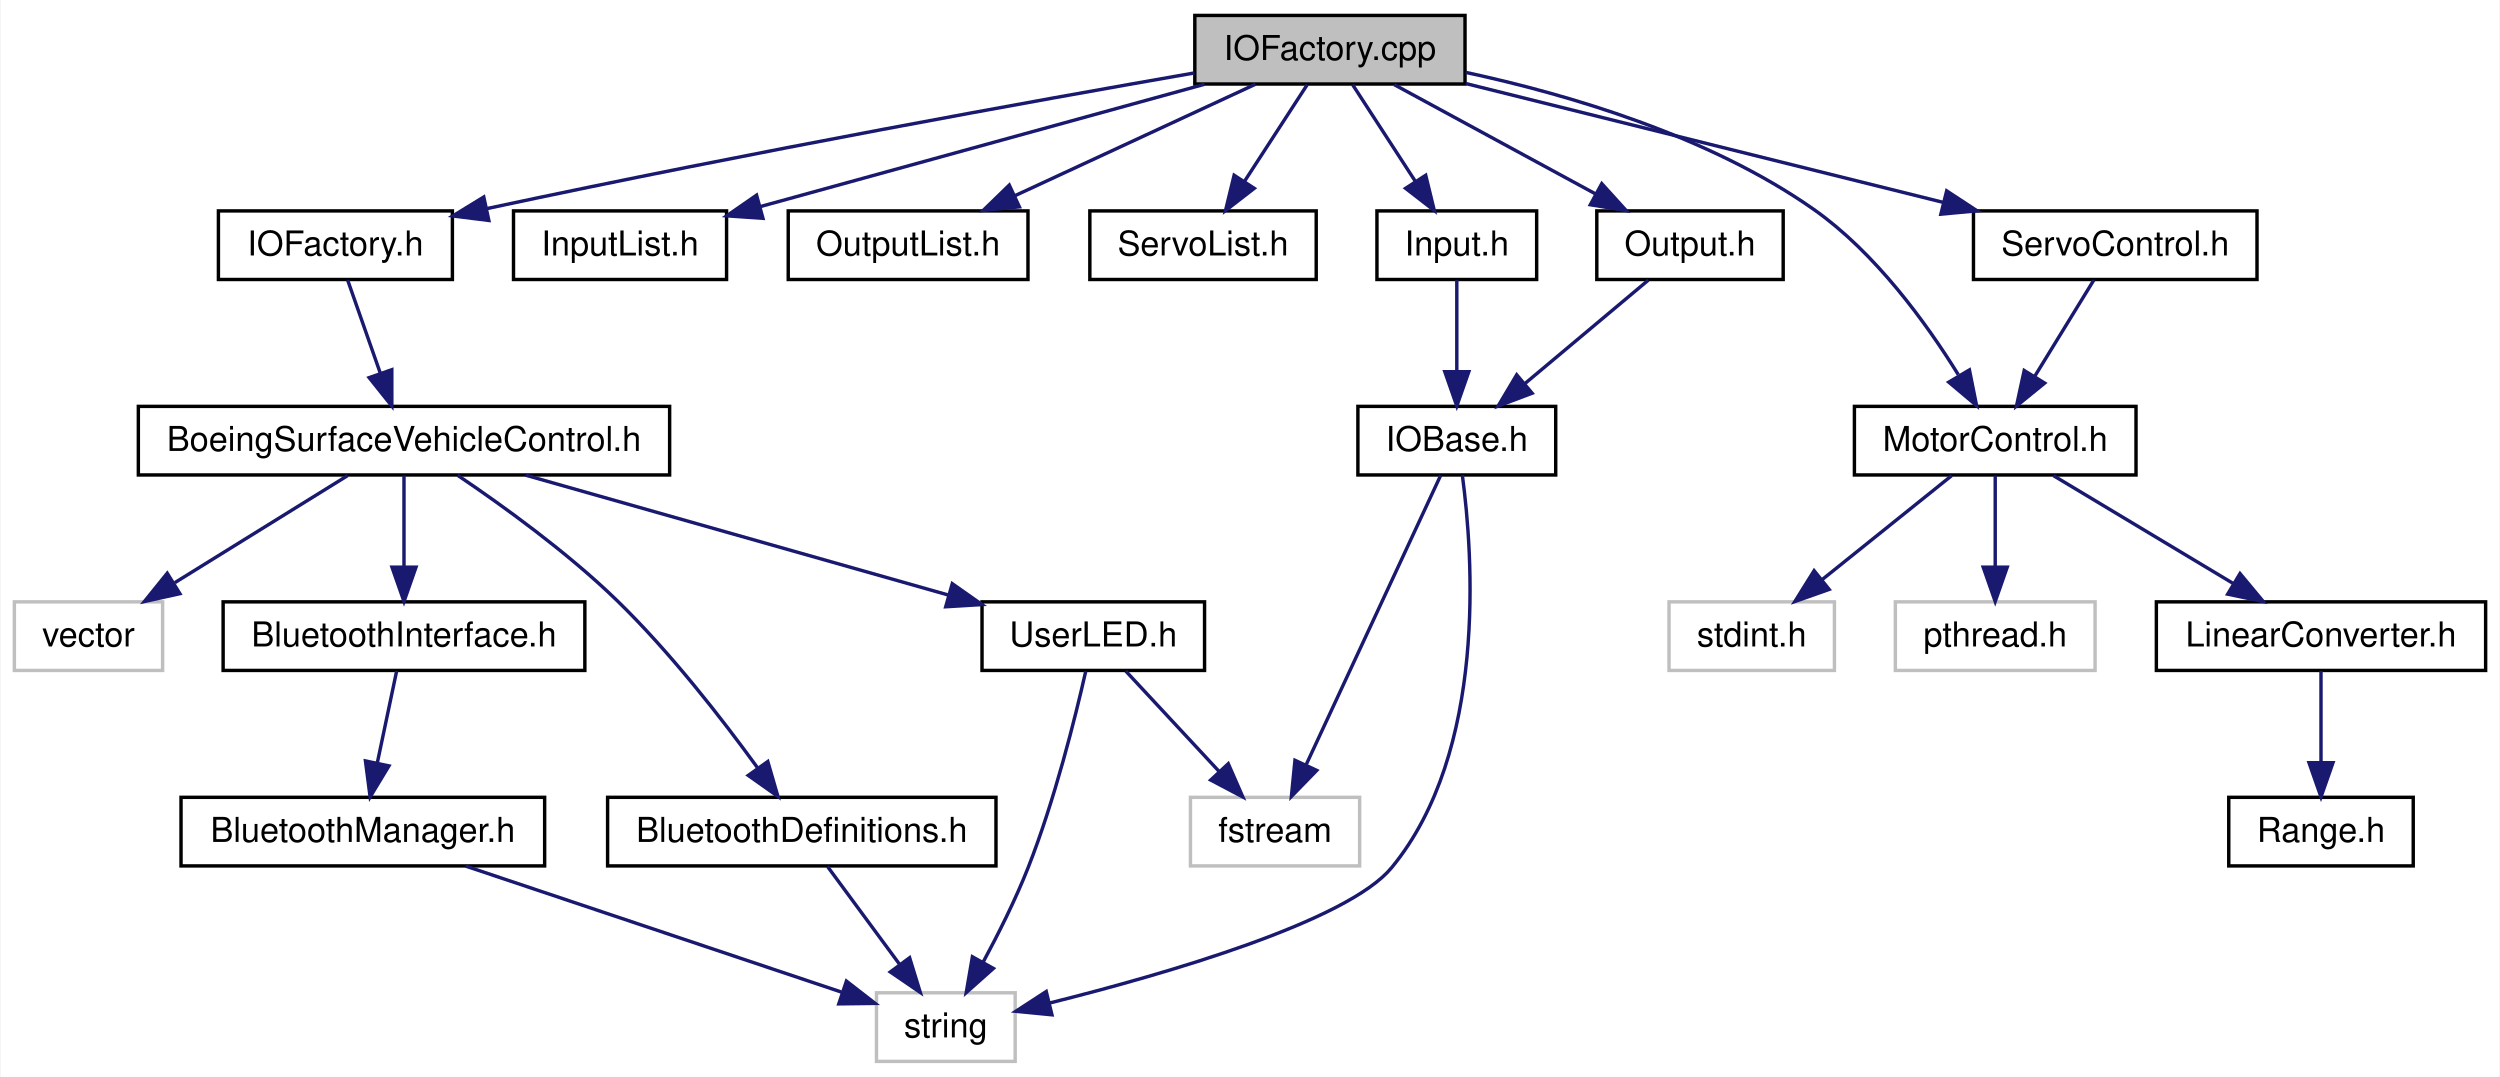
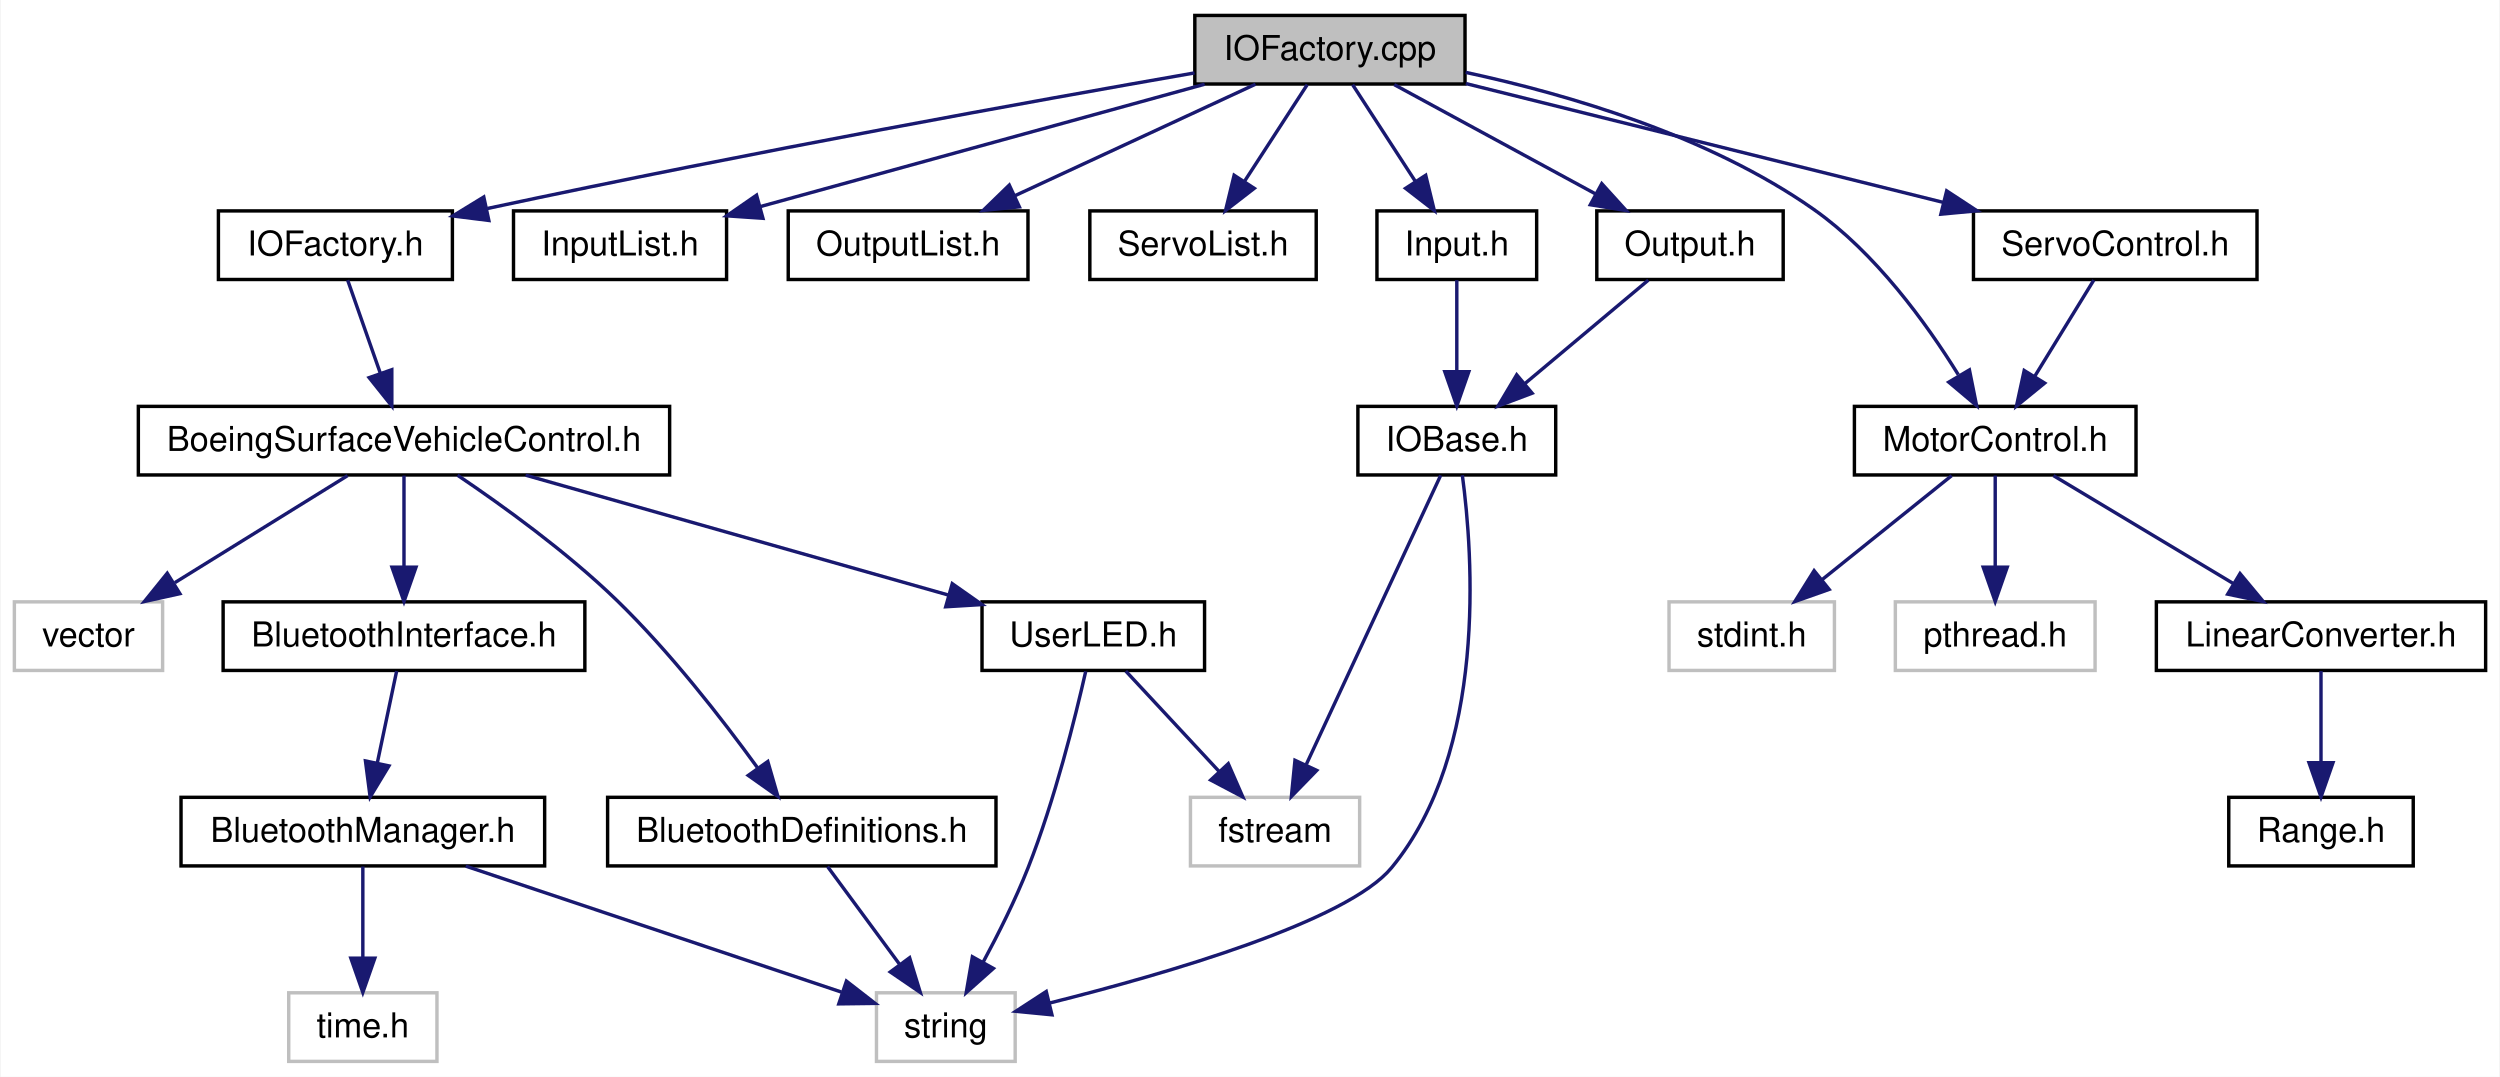
<svg xmlns="http://www.w3.org/2000/svg" xmlns:xlink="http://www.w3.org/1999/xlink" width="729pt" height="314pt" viewBox="0.00 0.00 728.62 314.00">
  <g id="graph0" class="graph" transform="scale(1 1) rotate(0) translate(4 310)">
    <polygon fill="#ffffff" stroke="transparent" points="-4,4 -4,-310 724.62,-310 724.62,4 -4,4" />
    <g id="node1" class="node">
      <polygon fill="#bfbfbf" stroke="#000000" points="344.218,-285.5 344.218,-305.5 423.008,-305.5 423.008,-285.5 344.218,-285.5" />
      <text text-anchor="middle" x="383.613" y="-292.5" font-family="Helvetica,sans-Serif" font-size="10.00" fill="#000000">IOFactory.cpp</text>
    </g>
    <g id="node2" class="node">
      <g id="a_node2">
        <a xlink:href="IOFactory_8h.html" target="_top" xlink:title="IOFactory.h">
          <polygon fill="#ffffff" stroke="#000000" points="59.498,-228.5 59.498,-248.5 127.728,-248.5 127.728,-228.5 59.498,-228.5" />
          <text text-anchor="middle" x="93.613" y="-235.5" font-family="Helvetica,sans-Serif" font-size="10.00" fill="#000000">IOFactory.h</text>
        </a>
      </g>
    </g>
    <g id="edge1" class="edge">
      <path fill="none" stroke="#191970" d="M344.126,-288.737C297.257,-280.562 216.515,-266.014 137.913,-249.202" />
      <polygon fill="#191970" stroke="#191970" points="138.355,-245.717 127.843,-247.033 136.881,-252.56 138.355,-245.717" />
    </g>
-     <g id="node11" class="node">
-       <g id="a_node11">
+     <g id="node12" class="node">
+       <g id="a_node12">
        <a xlink:href="InputList_8h.html" target="_top" xlink:title="InputList.h">
          <polygon fill="#ffffff" stroke="#000000" points="145.548,-228.5 145.548,-248.5 207.678,-248.5 207.678,-228.5 145.548,-228.5" />
          <text text-anchor="middle" x="176.613" y="-235.5" font-family="Helvetica,sans-Serif" font-size="10.00" fill="#000000">InputList.h</text>
        </a>
      </g>
    </g>
-     <g id="edge12" class="edge">
+     <g id="edge13" class="edge">
      <path fill="none" stroke="#191970" d="M347.082,-285.441C310.75,-275.436 255.125,-260.119 217.377,-249.725" />
      <polygon fill="#191970" stroke="#191970" points="218.283,-246.344 207.712,-247.064 216.424,-253.093 218.283,-246.344" />
    </g>
-     <g id="node12" class="node">
-       <g id="a_node12">
+     <g id="node13" class="node">
+       <g id="a_node13">
        <a xlink:href="OutputList_8h.html" target="_top" xlink:title="OutputList.h">
          <polygon fill="#ffffff" stroke="#000000" points="225.659,-228.5 225.659,-248.5 295.567,-248.5 295.567,-228.5 225.659,-228.5" />
          <text text-anchor="middle" x="260.613" y="-235.5" font-family="Helvetica,sans-Serif" font-size="10.00" fill="#000000">OutputList.h</text>
        </a>
      </g>
    </g>
-     <g id="edge13" class="edge">
+     <g id="edge14" class="edge">
      <path fill="none" stroke="#191970" d="M361.906,-285.441C342.442,-276.421 313.657,-263.081 291.742,-252.925" />
      <polygon fill="#191970" stroke="#191970" points="293.061,-249.679 282.517,-248.65 290.118,-256.031 293.061,-249.679" />
    </g>
-     <g id="node13" class="node">
-       <g id="a_node13">
+     <g id="node14" class="node">
+       <g id="a_node14">
        <a xlink:href="ServoList_8h.html" target="_top" xlink:title="ServoList.h">
          <polygon fill="#ffffff" stroke="#000000" points="313.608,-228.5 313.608,-248.5 379.618,-248.5 379.618,-228.5 313.608,-228.5" />
          <text text-anchor="middle" x="346.613" y="-235.5" font-family="Helvetica,sans-Serif" font-size="10.00" fill="#000000">ServoList.h</text>
        </a>
      </g>
    </g>
-     <g id="edge14" class="edge">
+     <g id="edge15" class="edge">
      <path fill="none" stroke="#191970" d="M376.998,-285.31C371.947,-277.528 364.846,-266.589 358.779,-257.242" />
      <polygon fill="#191970" stroke="#191970" points="361.551,-255.084 353.171,-248.602 355.68,-258.896 361.551,-255.084" />
    </g>
-     <g id="node14" class="node">
-       <g id="a_node14">
+     <g id="node15" class="node">
+       <g id="a_node15">
        <a xlink:href="Input_8h.html" target="_top" xlink:title="Input.h">
          <polygon fill="#ffffff" stroke="#000000" points="397.327,-228.5 397.327,-248.5 443.899,-248.5 443.899,-228.5 397.327,-228.5" />
          <text text-anchor="middle" x="420.613" y="-235.5" font-family="Helvetica,sans-Serif" font-size="10.00" fill="#000000">Input.h</text>
        </a>
      </g>
    </g>
-     <g id="edge15" class="edge">
+     <g id="edge16" class="edge">
      <path fill="none" stroke="#191970" d="M390.228,-285.31C395.279,-277.528 402.38,-266.589 408.447,-257.242" />
      <polygon fill="#191970" stroke="#191970" points="411.546,-258.896 414.055,-248.602 405.675,-255.084 411.546,-258.896" />
    </g>
-     <g id="node16" class="node">
-       <g id="a_node16">
+     <g id="node17" class="node">
+       <g id="a_node17">
        <a xlink:href="Output_8h.html" target="_top" xlink:title="Output.h">
          <polygon fill="#ffffff" stroke="#000000" points="461.437,-228.5 461.437,-248.5 515.789,-248.5 515.789,-228.5 461.437,-228.5" />
          <text text-anchor="middle" x="488.613" y="-235.5" font-family="Helvetica,sans-Serif" font-size="10.00" fill="#000000">Output.h</text>
        </a>
      </g>
    </g>
-     <g id="edge19" class="edge">
+     <g id="edge20" class="edge">
      <path fill="none" stroke="#191970" d="M402.385,-285.31C418.735,-276.434 442.653,-263.45 461.153,-253.407" />
      <polygon fill="#191970" stroke="#191970" points="462.885,-256.449 470.004,-248.602 459.545,-250.297 462.885,-256.449" />
    </g>
-     <g id="node17" class="node">
-       <g id="a_node17">
+     <g id="node18" class="node">
+       <g id="a_node18">
        <a xlink:href="MotorControl_8h.html" target="_top" xlink:title="MotorControl.h">
          <polygon fill="#ffffff" stroke="#000000" points="536.555,-171.5 536.555,-191.5 618.671,-191.5 618.671,-171.5 536.555,-171.5" />
          <text text-anchor="middle" x="577.613" y="-178.5" font-family="Helvetica,sans-Serif" font-size="10.00" fill="#000000">MotorControl.h</text>
        </a>
      </g>
    </g>
-     <g id="edge21" class="edge">
+     <g id="edge22" class="edge">
      <path fill="none" stroke="#191970" d="M423.205,-288.896C453.13,-282.451 494.124,-270.394 524.613,-249 542.622,-236.363 557.488,-215.848 566.846,-200.747" />
      <polygon fill="#191970" stroke="#191970" points="570.095,-202.13 572.178,-191.742 564.071,-198.564 570.095,-202.13" />
    </g>
-     <g id="node22" class="node">
-       <g id="a_node22">
+     <g id="node23" class="node">
+       <g id="a_node23">
        <a xlink:href="ServoControl_8h.html" target="_top" xlink:title="ServoControl.h">
          <polygon fill="#ffffff" stroke="#000000" points="571.274,-228.5 571.274,-248.5 653.952,-248.5 653.952,-228.5 571.274,-228.5" />
          <text text-anchor="middle" x="612.613" y="-235.5" font-family="Helvetica,sans-Serif" font-size="10.00" fill="#000000">ServoControl.h</text>
        </a>
      </g>
    </g>
-     <g id="edge26" class="edge">
+     <g id="edge27" class="edge">
      <path fill="none" stroke="#191970" d="M423.24,-285.636C461.875,-276.02 520.763,-261.362 562.603,-250.948" />
      <polygon fill="#191970" stroke="#191970" points="563.459,-254.342 572.318,-248.53 561.768,-247.549 563.459,-254.342" />
    </g>
    <g id="node3" class="node">
      <g id="a_node3">
        <a xlink:href="BoeingSurfaceVehicleControl_8h.html" target="_top" xlink:title="BoeingSurfaceVehicleControl.h">
          <polygon fill="#ffffff" stroke="#000000" points="36.151,-171.5 36.151,-191.5 191.075,-191.5 191.075,-171.5 36.151,-171.5" />
          <text text-anchor="middle" x="113.613" y="-178.5" font-family="Helvetica,sans-Serif" font-size="10.00" fill="#000000">BoeingSurfaceVehicleControl.h</text>
        </a>
      </g>
    </g>
    <g id="edge2" class="edge">
      <path fill="none" stroke="#191970" d="M97.189,-228.31C99.834,-220.771 103.518,-210.27 106.728,-201.123" />
      <polygon fill="#191970" stroke="#191970" points="110.06,-202.197 110.068,-191.602 103.455,-199.879 110.06,-202.197" />
    </g>
    <g id="node4" class="node">
      <polygon fill="#ffffff" stroke="#bfbfbf" points="0,-114.5 0,-134.5 43.226,-134.5 43.226,-114.5 0,-114.5" />
      <text text-anchor="middle" x="21.613" y="-121.5" font-family="Helvetica,sans-Serif" font-size="10.00" fill="#000000">vector</text>
    </g>
    <g id="edge3" class="edge">
      <path fill="none" stroke="#191970" d="M97.165,-171.31C83.167,-162.637 62.837,-150.041 46.791,-140.099" />
      <polygon fill="#191970" stroke="#191970" points="48.262,-136.894 37.918,-134.602 44.576,-142.844 48.262,-136.894" />
    </g>
    <g id="node5" class="node">
      <g id="a_node5">
        <a xlink:href="BluetoothInterface_8h.html" target="_top" xlink:title="BluetoothInterface.h">
          <polygon fill="#ffffff" stroke="#000000" points="60.873,-114.5 60.873,-134.5 166.353,-134.5 166.353,-114.5 60.873,-114.5" />
          <text text-anchor="middle" x="113.613" y="-121.5" font-family="Helvetica,sans-Serif" font-size="10.00" fill="#000000">BluetoothInterface.h</text>
        </a>
      </g>
    </g>
    <g id="edge4" class="edge">
      <path fill="none" stroke="#191970" d="M113.613,-171.31C113.613,-163.934 113.613,-153.72 113.613,-144.715" />
      <polygon fill="#191970" stroke="#191970" points="117.113,-144.602 113.613,-134.602 110.113,-144.602 117.113,-144.602" />
    </g>
-     <g id="node8" class="node">
-       <g id="a_node8">
+     <g id="node9" class="node">
+       <g id="a_node9">
        <a xlink:href="BluetoothDefinitions_8h.html" target="_top" xlink:title="BluetoothDefinitions.h">
          <polygon fill="#ffffff" stroke="#000000" points="172.988,-57.5 172.988,-77.5 286.238,-77.5 286.238,-57.5 172.988,-57.5" />
          <text text-anchor="middle" x="229.613" y="-64.5" font-family="Helvetica,sans-Serif" font-size="10.00" fill="#000000">BluetoothDefinitions.h</text>
        </a>
      </g>
    </g>
-     <g id="edge7" class="edge">
+     <g id="edge8" class="edge">
      <path fill="none" stroke="#191970" d="M129.245,-171.41C142.326,-162.597 161.121,-149.046 175.613,-135 191.171,-119.92 206.356,-100.381 216.64,-86.208" />
      <polygon fill="#191970" stroke="#191970" points="219.698,-87.947 222.645,-77.77 213.995,-83.888 219.698,-87.947" />
    </g>
-     <g id="node9" class="node">
-       <g id="a_node9">
+     <g id="node10" class="node">
+       <g id="a_node10">
        <a xlink:href="UserLED_8h.html" target="_top" xlink:title="UserLED.h">
          <polygon fill="#ffffff" stroke="#000000" points="282.167,-114.5 282.167,-134.5 347.059,-134.5 347.059,-114.5 282.167,-114.5" />
          <text text-anchor="middle" x="314.613" y="-121.5" font-family="Helvetica,sans-Serif" font-size="10.00" fill="#000000">UserLED.h</text>
        </a>
      </g>
    </g>
-     <g id="edge9" class="edge">
+     <g id="edge10" class="edge">
      <path fill="none" stroke="#191970" d="M149.085,-171.441C183.493,-161.683 235.721,-146.872 272.284,-136.504" />
      <polygon fill="#191970" stroke="#191970" points="273.487,-139.801 282.153,-133.705 271.578,-133.066 273.487,-139.801" />
    </g>
    <g id="node6" class="node">
      <g id="a_node6">
        <a xlink:href="BluetoothManager_8h.html" target="_top" xlink:title="BluetoothManager.h">
          <polygon fill="#ffffff" stroke="#000000" points="48.597,-57.5 48.597,-77.5 154.629,-77.5 154.629,-57.5 48.597,-57.5" />
          <text text-anchor="middle" x="101.613" y="-64.5" font-family="Helvetica,sans-Serif" font-size="10.00" fill="#000000">BluetoothManager.h</text>
        </a>
      </g>
    </g>
    <g id="edge5" class="edge">
      <path fill="none" stroke="#191970" d="M111.468,-114.309C109.898,-106.852 107.717,-96.495 105.806,-87.419" />
      <polygon fill="#191970" stroke="#191970" points="109.225,-86.667 103.74,-77.602 102.375,-88.109 109.225,-86.667" />
    </g>
    <g id="node7" class="node">
      <polygon fill="#ffffff" stroke="#bfbfbf" points="251.391,-.5 251.391,-20.5 291.836,-20.5 291.836,-.5 251.391,-.5" />
      <text text-anchor="middle" x="271.613" y="-7.5" font-family="Helvetica,sans-Serif" font-size="10.00" fill="#000000">string</text>
    </g>
    <g id="edge6" class="edge">
      <path fill="none" stroke="#191970" d="M131.614,-57.441C162.444,-47.104 210.191,-31.094 241.178,-20.705" />
      <polygon fill="#191970" stroke="#191970" points="242.627,-23.91 250.996,-17.413 240.402,-17.273 242.627,-23.91" />
    </g>
-     <g id="edge8" class="edge">
+     <g id="node8" class="node">
+       <polygon fill="#ffffff" stroke="#bfbfbf" points="80.001,-.5 80.001,-20.5 123.225,-20.5 123.225,-.5 80.001,-.5" />
+       <text text-anchor="middle" x="101.613" y="-7.5" font-family="Helvetica,sans-Serif" font-size="10.00" fill="#000000">time.h</text>
+     </g>
+     <g id="edge7" class="edge">
+       <path fill="none" stroke="#191970" d="M101.613,-57.309C101.613,-49.934 101.613,-39.72 101.613,-30.715" />
+       <polygon fill="#191970" stroke="#191970" points="105.113,-30.602 101.613,-20.602 98.113,-30.602 105.113,-30.602" />
+     </g>
+     <g id="edge9" class="edge">
      <path fill="none" stroke="#191970" d="M237.122,-57.309C242.975,-49.366 251.253,-38.132 258.232,-28.66" />
      <polygon fill="#191970" stroke="#191970" points="261.055,-30.729 264.169,-20.602 255.419,-26.577 261.055,-30.729" />
    </g>
-     <g id="edge10" class="edge">
+     <g id="edge11" class="edge">
      <path fill="none" stroke="#191970" d="M312.404,-114.226C309.366,-100.808 303.38,-76.708 295.613,-57 291.926,-47.645 286.94,-37.686 282.469,-29.395" />
      <polygon fill="#191970" stroke="#191970" points="285.479,-27.607 277.564,-20.564 279.36,-31.006 285.479,-27.607" />
    </g>
-     <g id="node10" class="node">
+     <g id="node11" class="node">
      <polygon fill="#ffffff" stroke="#bfbfbf" points="342.946,-57.5 342.946,-77.5 392.28,-77.5 392.28,-57.5 342.946,-57.5" />
      <text text-anchor="middle" x="367.613" y="-64.5" font-family="Helvetica,sans-Serif" font-size="10.00" fill="#000000">fstream</text>
    </g>
-     <g id="edge11" class="edge">
+     <g id="edge12" class="edge">
      <path fill="none" stroke="#191970" d="M324.088,-114.309C331.625,-106.204 342.348,-94.672 351.264,-85.083" />
      <polygon fill="#191970" stroke="#191970" points="353.973,-87.309 358.22,-77.602 348.847,-82.542 353.973,-87.309" />
    </g>
-     <g id="node15" class="node">
-       <g id="a_node15">
+     <g id="node16" class="node">
+       <g id="a_node16">
        <a xlink:href="IOBase_8h.html" target="_top" xlink:title="IOBase.h">
          <polygon fill="#ffffff" stroke="#000000" points="391.772,-171.5 391.772,-191.5 449.454,-191.5 449.454,-171.5 391.772,-171.5" />
          <text text-anchor="middle" x="420.613" y="-178.5" font-family="Helvetica,sans-Serif" font-size="10.00" fill="#000000">IOBase.h</text>
        </a>
      </g>
    </g>
-     <g id="edge16" class="edge">
+     <g id="edge17" class="edge">
      <path fill="none" stroke="#191970" d="M420.613,-228.31C420.613,-220.934 420.613,-210.72 420.613,-201.715" />
      <polygon fill="#191970" stroke="#191970" points="424.113,-201.602 420.613,-191.602 417.113,-201.602 424.113,-201.602" />
    </g>
-     <g id="edge17" class="edge">
+     <g id="edge18" class="edge">
      <path fill="none" stroke="#191970" d="M422.23,-171.425C425.337,-148.322 429.566,-90.913 401.613,-57 388.729,-41.369 336.192,-26.109 301.978,-17.544" />
      <polygon fill="#191970" stroke="#191970" points="302.557,-14.082 292.012,-15.107 300.894,-20.882 302.557,-14.082" />
    </g>
-     <g id="edge18" class="edge">
+     <g id="edge19" class="edge">
      <path fill="none" stroke="#191970" d="M415.91,-171.383C407.131,-152.502 388.115,-111.598 376.738,-87.127" />
      <polygon fill="#191970" stroke="#191970" points="379.772,-85.35 372.382,-77.758 373.424,-88.301 379.772,-85.35" />
    </g>
-     <g id="edge20" class="edge">
+     <g id="edge21" class="edge">
      <path fill="none" stroke="#191970" d="M476.456,-228.31C466.496,-219.961 452.2,-207.977 440.565,-198.225" />
      <polygon fill="#191970" stroke="#191970" points="442.577,-195.344 432.665,-191.602 438.08,-200.709 442.577,-195.344" />
    </g>
-     <g id="node18" class="node">
+     <g id="node19" class="node">
      <polygon fill="#ffffff" stroke="#bfbfbf" points="482.497,-114.5 482.497,-134.5 530.73,-134.5 530.73,-114.5 482.497,-114.5" />
      <text text-anchor="middle" x="506.613" y="-121.5" font-family="Helvetica,sans-Serif" font-size="10.00" fill="#000000">stdint.h</text>
    </g>
-     <g id="edge22" class="edge">
+     <g id="edge23" class="edge">
      <path fill="none" stroke="#191970" d="M564.92,-171.31C554.419,-162.88 539.303,-150.744 527.093,-140.941" />
      <polygon fill="#191970" stroke="#191970" points="529.186,-138.133 519.197,-134.602 524.803,-143.592 529.186,-138.133" />
    </g>
-     <g id="node19" class="node">
+     <g id="node20" class="node">
      <polygon fill="#ffffff" stroke="#bfbfbf" points="548.492,-114.5 548.492,-134.5 606.734,-134.5 606.734,-114.5 548.492,-114.5" />
      <text text-anchor="middle" x="577.613" y="-121.5" font-family="Helvetica,sans-Serif" font-size="10.00" fill="#000000">pthread.h</text>
    </g>
-     <g id="edge23" class="edge">
+     <g id="edge24" class="edge">
      <path fill="none" stroke="#191970" d="M577.613,-171.31C577.613,-163.934 577.613,-153.72 577.613,-144.715" />
      <polygon fill="#191970" stroke="#191970" points="581.113,-144.602 577.613,-134.602 574.113,-144.602 581.113,-144.602" />
    </g>
-     <g id="node20" class="node">
-       <g id="a_node20">
+     <g id="node21" class="node">
+       <g id="a_node21">
        <a xlink:href="LinearConverter_8h.html" target="_top" xlink:title="LinearConverter.h">
          <polygon fill="#ffffff" stroke="#000000" points="624.606,-114.5 624.606,-134.5 720.62,-134.5 720.62,-114.5 624.606,-114.5" />
          <text text-anchor="middle" x="672.613" y="-121.5" font-family="Helvetica,sans-Serif" font-size="10.00" fill="#000000">LinearConverter.h</text>
        </a>
      </g>
    </g>
-     <g id="edge24" class="edge">
+     <g id="edge25" class="edge">
      <path fill="none" stroke="#191970" d="M594.597,-171.31C609.187,-162.556 630.438,-149.805 647.078,-139.821" />
      <polygon fill="#191970" stroke="#191970" points="649.002,-142.749 655.776,-134.602 645.4,-136.746 649.002,-142.749" />
    </g>
-     <g id="node21" class="node">
-       <g id="a_node21">
+     <g id="node22" class="node">
+       <g id="a_node22">
        <a xlink:href="Range_8h.html" target="_top" xlink:title="Range.h">
          <polygon fill="#ffffff" stroke="#000000" points="645.716,-57.5 645.716,-77.5 699.51,-77.5 699.51,-57.5 645.716,-57.5" />
          <text text-anchor="middle" x="672.613" y="-64.5" font-family="Helvetica,sans-Serif" font-size="10.00" fill="#000000">Range.h</text>
        </a>
      </g>
    </g>
-     <g id="edge25" class="edge">
+     <g id="edge26" class="edge">
      <path fill="none" stroke="#191970" d="M672.613,-114.309C672.613,-106.933 672.613,-96.72 672.613,-87.715" />
      <polygon fill="#191970" stroke="#191970" points="676.113,-87.602 672.613,-77.602 669.113,-87.602 676.113,-87.602" />
    </g>
-     <g id="edge27" class="edge">
+     <g id="edge28" class="edge">
      <path fill="none" stroke="#191970" d="M606.356,-228.31C601.578,-220.528 594.861,-209.589 589.121,-200.242" />
      <polygon fill="#191970" stroke="#191970" points="592.031,-198.292 583.816,-191.602 586.066,-201.955 592.031,-198.292" />
    </g>
  </g>
</svg>
